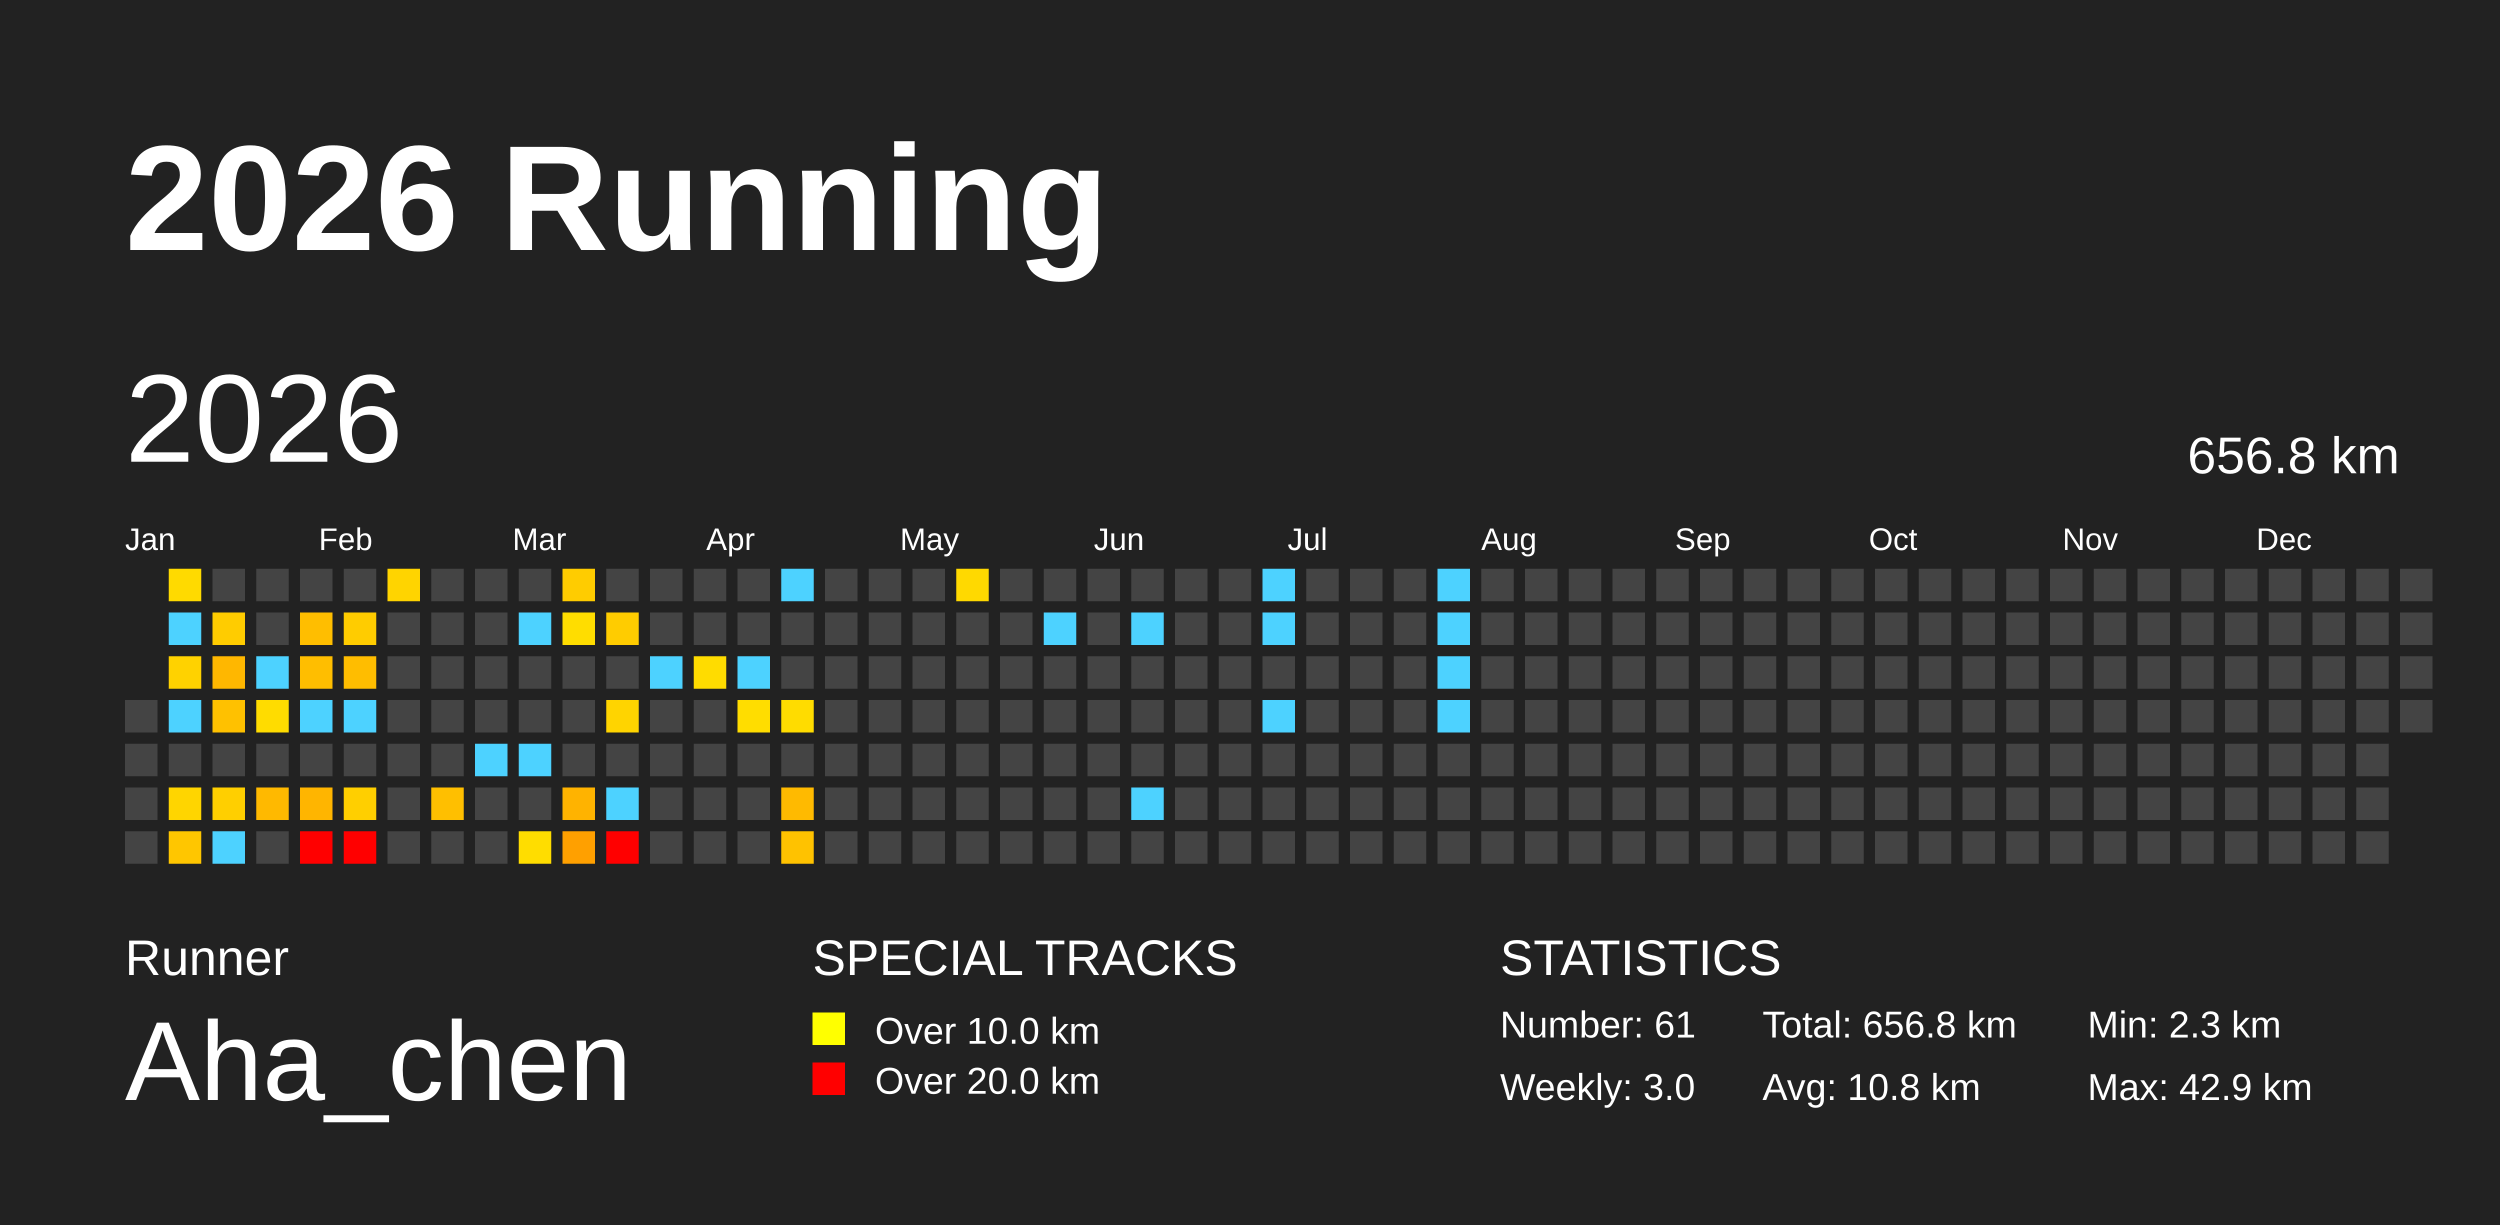
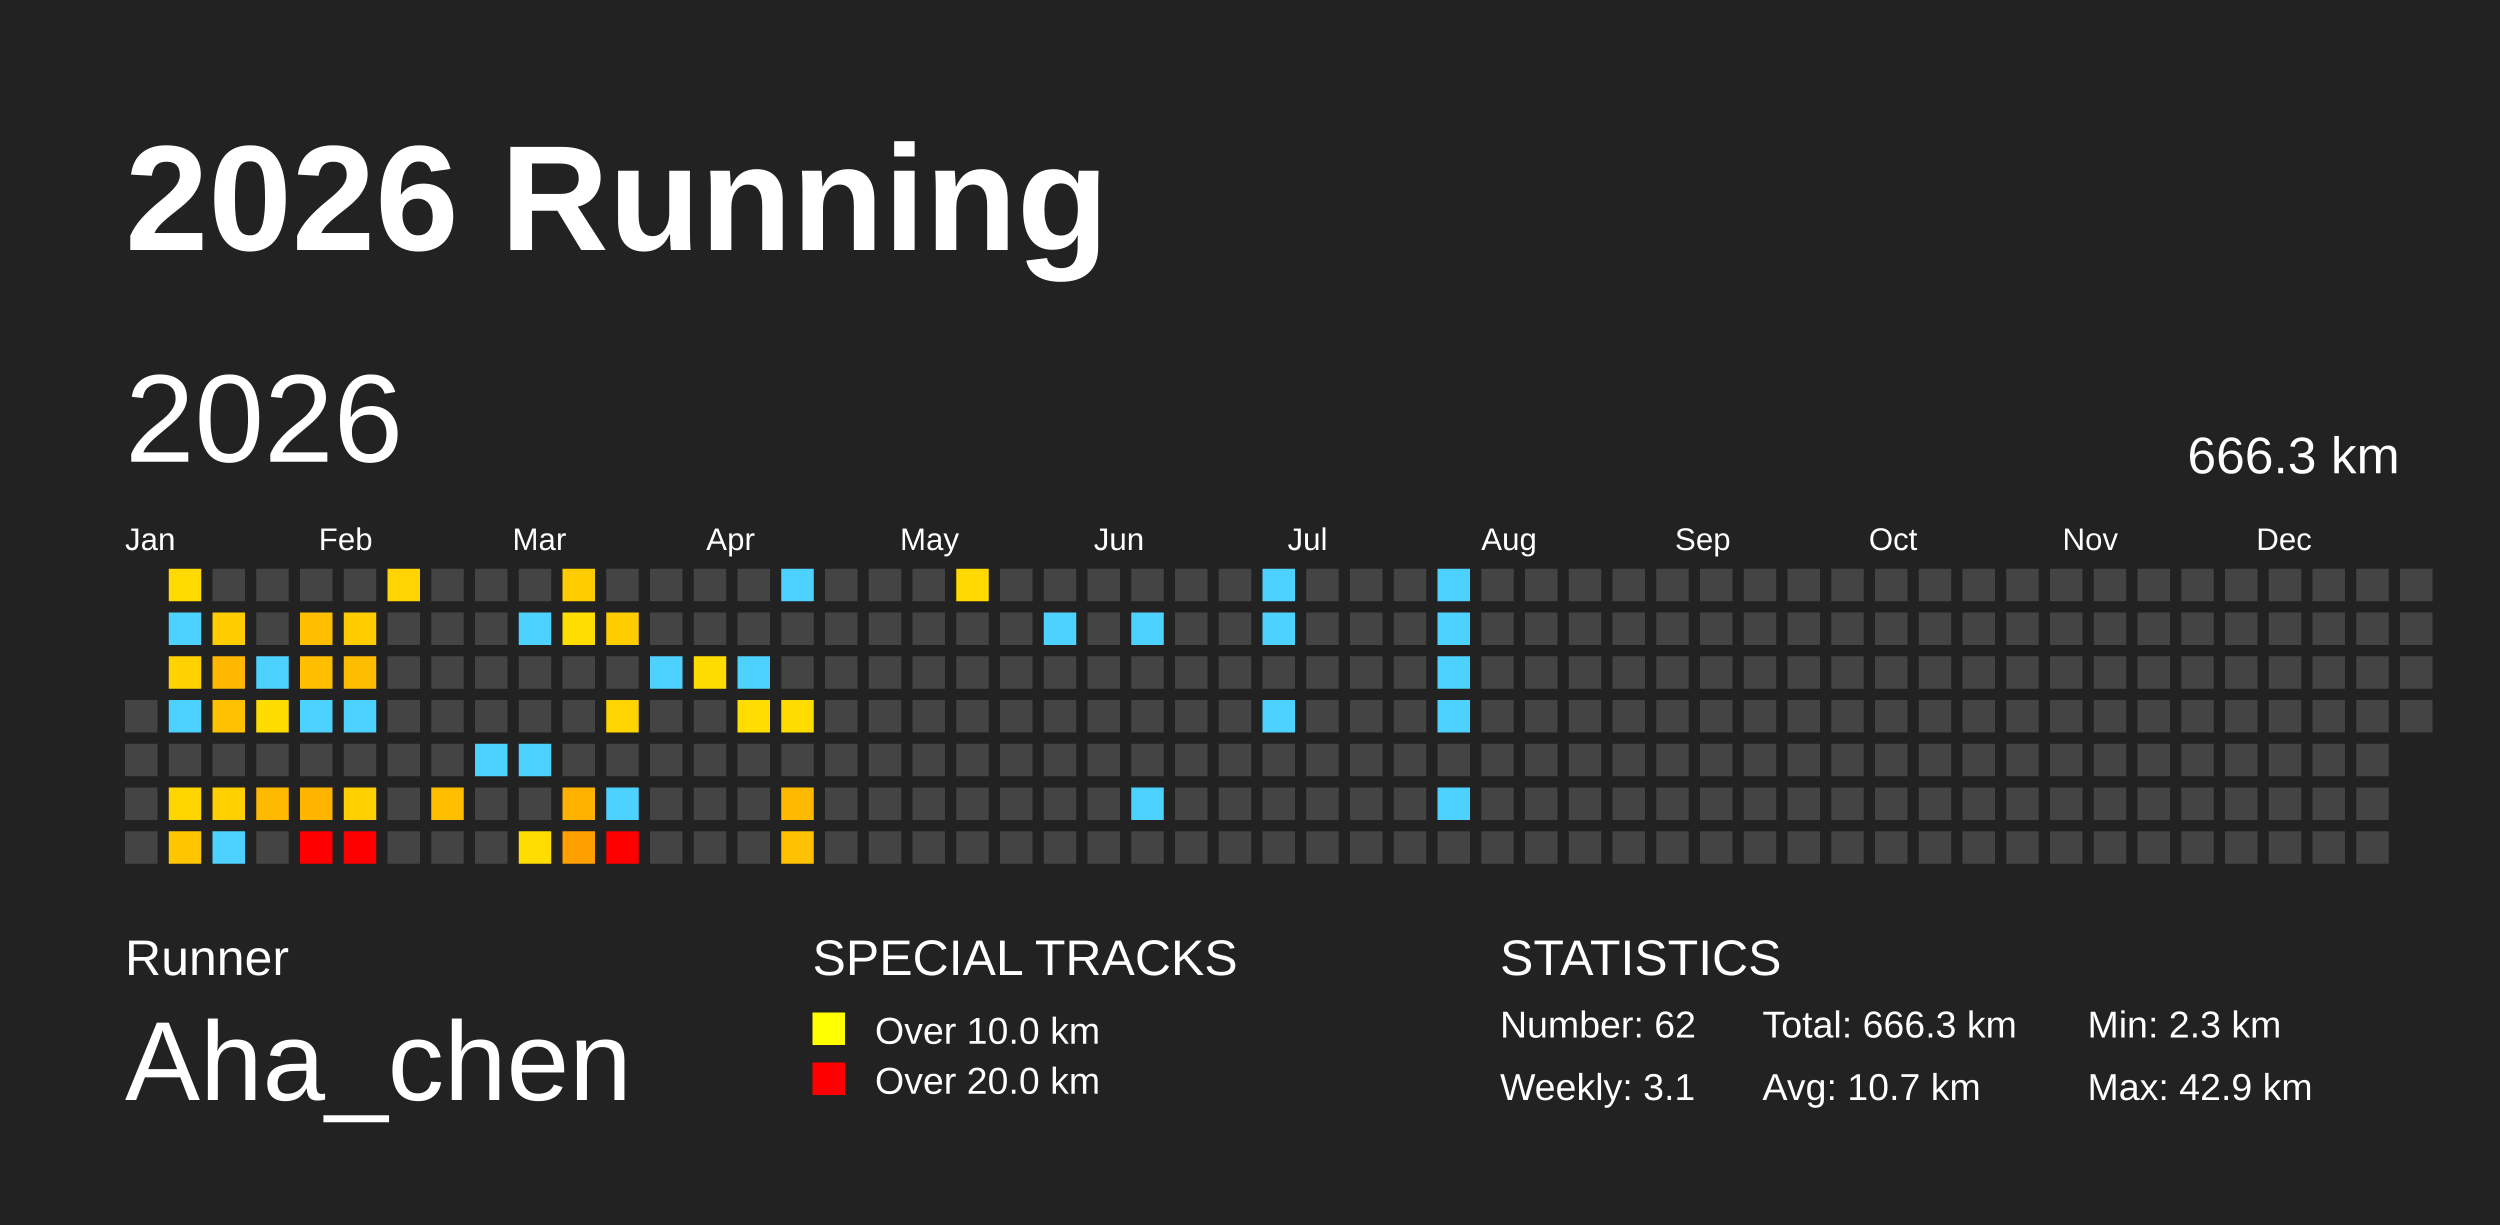
<svg xmlns="http://www.w3.org/2000/svg" baseProfile="full" height="98mm" version="1.1" viewBox="0,0,200,98" width="200mm">
  <defs />
  <rect fill="#222222" height="98" width="200" x="0" y="0" />
  <text fill="#FFFFFF" style="font-size:12px; font-family:Arial; font-weight:bold;" x="10" y="20">2026 Running</text>
  <text fill="#FFFFFF" style="font-size:4px; font-family:Arial" x="10" y="78">Runner</text>
  <text fill="#FFFFFF" style="font-size:9px; font-family:Arial" x="10" y="88">Aha_chen</text>
  <text fill="#FFFFFF" style="font-size:4px; font-family:Arial" x="65" y="78">SPECIAL TRACKS</text>
  <rect fill="yellow" height="2.6" width="2.6" x="65" y="81" />
  <text fill="#FFFFFF" style="font-size:3px; font-family:Arial" x="70" y="83.5">Over 10.0 km</text>
  <rect fill="red" height="2.6" width="2.6" x="65" y="85" />
  <text fill="#FFFFFF" style="font-size:3px; font-family:Arial" x="70" y="87.5">Over 20.0 km</text>
  <text fill="#FFFFFF" style="font-size:4px; font-family:Arial" x="120" y="78">STATISTICS</text>
-   <text fill="#FFFFFF" style="font-size:3px; font-family:Arial" x="120" y="83">Number: 61</text>
-   <text fill="#FFFFFF" style="font-size:3px; font-family:Arial" x="120" y="88">Weekly: 3.0</text>
-   <text fill="#FFFFFF" style="font-size:3px; font-family:Arial" x="141" y="83">Total: 656.8 km</text>
-   <text fill="#FFFFFF" style="font-size:3px; font-family:Arial" x="141" y="88">Avg: 10.8 km</text>
+   <text fill="#FFFFFF" style="font-size:3px; font-family:Arial" x="120" y="83">Number: 62</text>
+   <text fill="#FFFFFF" style="font-size:3px; font-family:Arial" x="120" y="88">Weekly: 3.1</text>
+   <text fill="#FFFFFF" style="font-size:3px; font-family:Arial" x="141" y="83">Total: 666.3 km</text>
+   <text fill="#FFFFFF" style="font-size:3px; font-family:Arial" x="141" y="88">Avg: 10.7 km</text>
  <text fill="#FFFFFF" style="font-size:3px; font-family:Arial" x="167" y="83">Min: 2.3 km</text>
  <text fill="#FFFFFF" style="font-size:3px; font-family:Arial" x="167" y="88">Max: 42.9 km</text>
  <text dominant-baseline="hanging" fill="#FFFFFF" style="font-size:10.0px; font-family:Arial;" x="10" y="30">2026</text>
-   <text dominant-baseline="hanging" fill="#FFFFFF" style="font-size:4.125px; font-family:Arial;" x="175" y="35">656.8 km</text>
+   <text dominant-baseline="hanging" fill="#FFFFFF" style="font-size:4.125px; font-family:Arial;" x="175" y="35">666.3 km</text>
  <text fill="#FFFFFF" style="font-size:2.5px; font-family:Arial" x="10.0" y="44">Jan</text>
  <text fill="#FFFFFF" style="font-size:2.5px; font-family:Arial" x="25.5" y="44">Feb</text>
  <text fill="#FFFFFF" style="font-size:2.5px; font-family:Arial" x="41.0" y="44">Mar</text>
  <text fill="#FFFFFF" style="font-size:2.5px; font-family:Arial" x="56.5" y="44">Apr</text>
  <text fill="#FFFFFF" style="font-size:2.5px; font-family:Arial" x="72.0" y="44">May</text>
  <text fill="#FFFFFF" style="font-size:2.5px; font-family:Arial" x="87.5" y="44">Jun</text>
  <text fill="#FFFFFF" style="font-size:2.5px; font-family:Arial" x="103.0" y="44">Jul</text>
  <text fill="#FFFFFF" style="font-size:2.5px; font-family:Arial" x="118.5" y="44">Aug</text>
  <text fill="#FFFFFF" style="font-size:2.5px; font-family:Arial" x="134.0" y="44">Sep</text>
  <text fill="#FFFFFF" style="font-size:2.5px; font-family:Arial" x="149.5" y="44">Oct</text>
  <text fill="#FFFFFF" style="font-size:2.5px; font-family:Arial" x="165.0" y="44">Nov</text>
  <text fill="#FFFFFF" style="font-size:2.5px; font-family:Arial" x="180.5" y="44">Dec</text>
  <rect fill="#444444" height="2.6" width="2.6" x="10.0" y="56.0" />
  <rect fill="#444444" height="2.6" width="2.6" x="10.0" y="59.5" />
  <rect fill="#444444" height="2.6" width="2.6" x="10.0" y="63.0" />
  <rect fill="#444444" height="2.6" width="2.6" x="10.0" y="66.5" />
  <rect fill="#ffda00" height="2.6" width="2.6" x="13.5" y="45.5" />
  <rect fill="#4dd2ff" height="2.6" width="2.6" x="13.5" y="49.0" />
  <rect fill="#ffd200" height="2.6" width="2.6" x="13.5" y="52.5" />
  <rect fill="#4dd2ff" height="2.6" width="2.6" x="13.5" y="56.0" />
  <rect fill="#444444" height="2.6" width="2.6" x="13.5" y="59.5" />
  <rect fill="#ffd500" height="2.6" width="2.6" x="13.5" y="63.0" />
  <rect fill="#ffc600" height="2.6" width="2.6" x="13.5" y="66.5" />
  <rect fill="#444444" height="2.6" width="2.6" x="17.0" y="45.5" />
  <rect fill="#ffcc00" height="2.6" width="2.6" x="17.0" y="49.0" />
  <rect fill="#ffb700" height="2.6" width="2.6" x="17.0" y="52.5" />
  <rect fill="#ffc100" height="2.6" width="2.6" x="17.0" y="56.0" />
  <rect fill="#444444" height="2.6" width="2.6" x="17.0" y="59.5" />
  <rect fill="#ffcf00" height="2.6" width="2.6" x="17.0" y="63.0" />
  <rect fill="#4dd2ff" height="2.6" width="2.6" x="17.0" y="66.5" />
  <rect fill="#444444" height="2.6" width="2.6" x="20.5" y="45.5" />
  <rect fill="#444444" height="2.6" width="2.6" x="20.5" y="49.0" />
  <rect fill="#4dd2ff" height="2.6" width="2.6" x="20.5" y="52.5" />
  <rect fill="#ffdc00" height="2.6" width="2.6" x="20.5" y="56.0" />
  <rect fill="#444444" height="2.6" width="2.6" x="20.5" y="59.5" />
  <rect fill="#ffb900" height="2.6" width="2.6" x="20.5" y="63.0" />
  <rect fill="#444444" height="2.6" width="2.6" x="20.5" y="66.5" />
  <rect fill="#444444" height="2.6" width="2.6" x="24.0" y="45.5" />
  <rect fill="#ffbe00" height="2.6" width="2.6" x="24.0" y="49.0" />
  <rect fill="#ffbe00" height="2.6" width="2.6" x="24.0" y="52.5" />
  <rect fill="#4dd2ff" height="2.6" width="2.6" x="24.0" y="56.0" />
  <rect fill="#444444" height="2.6" width="2.6" x="24.0" y="59.5" />
  <rect fill="#ffb500" height="2.6" width="2.6" x="24.0" y="63.0" />
  <rect fill="red" height="2.6" width="2.6" x="24.0" y="66.5" />
  <rect fill="#444444" height="2.6" width="2.6" x="27.5" y="45.5" />
  <rect fill="#ffcc00" height="2.6" width="2.6" x="27.5" y="49.0" />
  <rect fill="#ffbd00" height="2.6" width="2.6" x="27.5" y="52.5" />
  <rect fill="#4dd2ff" height="2.6" width="2.6" x="27.5" y="56.0" />
  <rect fill="#444444" height="2.6" width="2.6" x="27.5" y="59.5" />
  <rect fill="#ffcf00" height="2.6" width="2.6" x="27.5" y="63.0" />
  <rect fill="red" height="2.6" width="2.6" x="27.5" y="66.5" />
  <rect fill="#ffd400" height="2.6" width="2.6" x="31.0" y="45.5" />
  <rect fill="#444444" height="2.6" width="2.6" x="31.0" y="49.0" />
  <rect fill="#444444" height="2.6" width="2.6" x="31.0" y="52.5" />
  <rect fill="#444444" height="2.6" width="2.6" x="31.0" y="56.0" />
  <rect fill="#444444" height="2.6" width="2.6" x="31.0" y="59.5" />
  <rect fill="#444444" height="2.6" width="2.6" x="31.0" y="63.0" />
  <rect fill="#444444" height="2.6" width="2.6" x="31.0" y="66.5" />
  <rect fill="#444444" height="2.6" width="2.6" x="34.5" y="45.5" />
  <rect fill="#444444" height="2.6" width="2.6" x="34.5" y="49.0" />
  <rect fill="#444444" height="2.6" width="2.6" x="34.5" y="52.5" />
  <rect fill="#444444" height="2.6" width="2.6" x="34.5" y="56.0" />
  <rect fill="#444444" height="2.6" width="2.6" x="34.5" y="59.5" />
  <rect fill="#ffbf00" height="2.6" width="2.6" x="34.5" y="63.0" />
  <rect fill="#444444" height="2.6" width="2.6" x="34.5" y="66.5" />
  <rect fill="#444444" height="2.6" width="2.6" x="38.0" y="45.5" />
  <rect fill="#444444" height="2.6" width="2.6" x="38.0" y="49.0" />
  <rect fill="#444444" height="2.6" width="2.6" x="38.0" y="52.5" />
  <rect fill="#444444" height="2.6" width="2.6" x="38.0" y="56.0" />
  <rect fill="#4dd2ff" height="2.6" width="2.6" x="38.0" y="59.5" />
  <rect fill="#444444" height="2.6" width="2.6" x="38.0" y="63.0" />
  <rect fill="#444444" height="2.6" width="2.6" x="38.0" y="66.5" />
  <rect fill="#444444" height="2.6" width="2.6" x="41.5" y="45.5" />
  <rect fill="#4dd2ff" height="2.6" width="2.6" x="41.5" y="49.0" />
  <rect fill="#444444" height="2.6" width="2.6" x="41.5" y="52.5" />
  <rect fill="#444444" height="2.6" width="2.6" x="41.5" y="56.0" />
  <rect fill="#4dd2ff" height="2.6" width="2.6" x="41.5" y="59.5" />
  <rect fill="#444444" height="2.6" width="2.6" x="41.5" y="63.0" />
  <rect fill="#ffdd00" height="2.6" width="2.6" x="41.5" y="66.5" />
  <rect fill="#ffcc00" height="2.6" width="2.6" x="45.0" y="45.5" />
  <rect fill="#ffdd00" height="2.6" width="2.6" x="45.0" y="49.0" />
  <rect fill="#444444" height="2.6" width="2.6" x="45.0" y="52.5" />
  <rect fill="#444444" height="2.6" width="2.6" x="45.0" y="56.0" />
  <rect fill="#444444" height="2.6" width="2.6" x="45.0" y="59.5" />
  <rect fill="#ffb300" height="2.6" width="2.6" x="45.0" y="63.0" />
  <rect fill="#ffa000" height="2.6" width="2.6" x="45.0" y="66.5" />
  <rect fill="#444444" height="2.6" width="2.6" x="48.5" y="45.5" />
  <rect fill="#ffcc00" height="2.6" width="2.6" x="48.5" y="49.0" />
  <rect fill="#444444" height="2.6" width="2.6" x="48.5" y="52.5" />
  <rect fill="#ffd400" height="2.6" width="2.6" x="48.5" y="56.0" />
  <rect fill="#444444" height="2.6" width="2.6" x="48.5" y="59.5" />
  <rect fill="#4dd2ff" height="2.6" width="2.6" x="48.5" y="63.0" />
  <rect fill="red" height="2.6" width="2.6" x="48.5" y="66.5" />
  <rect fill="#444444" height="2.6" width="2.6" x="52.0" y="45.5" />
  <rect fill="#444444" height="2.6" width="2.6" x="52.0" y="49.0" />
  <rect fill="#4dd2ff" height="2.6" width="2.6" x="52.0" y="52.5" />
  <rect fill="#444444" height="2.6" width="2.6" x="52.0" y="56.0" />
  <rect fill="#444444" height="2.6" width="2.6" x="52.0" y="59.5" />
  <rect fill="#444444" height="2.6" width="2.6" x="52.0" y="63.0" />
  <rect fill="#444444" height="2.6" width="2.6" x="52.0" y="66.5" />
  <rect fill="#444444" height="2.6" width="2.6" x="55.5" y="45.5" />
  <rect fill="#444444" height="2.6" width="2.6" x="55.5" y="49.0" />
  <rect fill="#ffdc00" height="2.6" width="2.6" x="55.5" y="52.5" />
  <rect fill="#444444" height="2.6" width="2.6" x="55.5" y="56.0" />
  <rect fill="#444444" height="2.6" width="2.6" x="55.5" y="59.5" />
  <rect fill="#444444" height="2.6" width="2.6" x="55.5" y="63.0" />
  <rect fill="#444444" height="2.6" width="2.6" x="55.5" y="66.5" />
  <rect fill="#444444" height="2.6" width="2.6" x="59.0" y="45.5" />
  <rect fill="#444444" height="2.6" width="2.6" x="59.0" y="49.0" />
  <rect fill="#4dd2ff" height="2.6" width="2.6" x="59.0" y="52.5" />
  <rect fill="#ffdd00" height="2.6" width="2.6" x="59.0" y="56.0" />
  <rect fill="#444444" height="2.6" width="2.6" x="59.0" y="59.5" />
  <rect fill="#444444" height="2.6" width="2.6" x="59.0" y="63.0" />
  <rect fill="#444444" height="2.6" width="2.6" x="59.0" y="66.5" />
  <rect fill="#4dd2ff" height="2.6" width="2.6" x="62.5" y="45.5" />
  <rect fill="#444444" height="2.6" width="2.6" x="62.5" y="49.0" />
  <rect fill="#444444" height="2.6" width="2.6" x="62.5" y="52.5" />
  <rect fill="#ffdc00" height="2.6" width="2.6" x="62.5" y="56.0" />
  <rect fill="#444444" height="2.6" width="2.6" x="62.5" y="59.5" />
  <rect fill="#ffba00" height="2.6" width="2.6" x="62.5" y="63.0" />
  <rect fill="#ffc200" height="2.6" width="2.6" x="62.5" y="66.5" />
  <rect fill="#444444" height="2.6" width="2.6" x="66.0" y="45.5" />
  <rect fill="#444444" height="2.6" width="2.6" x="66.0" y="49.0" />
  <rect fill="#444444" height="2.6" width="2.6" x="66.0" y="52.5" />
  <rect fill="#444444" height="2.6" width="2.6" x="66.0" y="56.0" />
  <rect fill="#444444" height="2.6" width="2.6" x="66.0" y="59.5" />
  <rect fill="#444444" height="2.6" width="2.6" x="66.0" y="63.0" />
  <rect fill="#444444" height="2.6" width="2.6" x="66.0" y="66.5" />
  <rect fill="#444444" height="2.6" width="2.6" x="69.5" y="45.5" />
  <rect fill="#444444" height="2.6" width="2.6" x="69.5" y="49.0" />
  <rect fill="#444444" height="2.6" width="2.6" x="69.5" y="52.5" />
  <rect fill="#444444" height="2.6" width="2.6" x="69.5" y="56.0" />
  <rect fill="#444444" height="2.6" width="2.6" x="69.5" y="59.5" />
  <rect fill="#444444" height="2.6" width="2.6" x="69.5" y="63.0" />
  <rect fill="#444444" height="2.6" width="2.6" x="69.5" y="66.5" />
  <rect fill="#444444" height="2.6" width="2.6" x="73.0" y="45.5" />
  <rect fill="#444444" height="2.6" width="2.6" x="73.0" y="49.0" />
  <rect fill="#444444" height="2.6" width="2.6" x="73.0" y="52.5" />
  <rect fill="#444444" height="2.6" width="2.6" x="73.0" y="56.0" />
  <rect fill="#444444" height="2.6" width="2.6" x="73.0" y="59.5" />
  <rect fill="#444444" height="2.6" width="2.6" x="73.0" y="63.0" />
  <rect fill="#444444" height="2.6" width="2.6" x="73.0" y="66.5" />
  <rect fill="#ffd900" height="2.6" width="2.6" x="76.5" y="45.5" />
  <rect fill="#444444" height="2.6" width="2.6" x="76.5" y="49.0" />
  <rect fill="#444444" height="2.6" width="2.6" x="76.5" y="52.5" />
  <rect fill="#444444" height="2.6" width="2.6" x="76.5" y="56.0" />
  <rect fill="#444444" height="2.6" width="2.6" x="76.5" y="59.5" />
  <rect fill="#444444" height="2.6" width="2.6" x="76.5" y="63.0" />
  <rect fill="#444444" height="2.6" width="2.6" x="76.5" y="66.5" />
  <rect fill="#444444" height="2.6" width="2.6" x="80.0" y="45.5" />
  <rect fill="#444444" height="2.6" width="2.6" x="80.0" y="49.0" />
  <rect fill="#444444" height="2.6" width="2.6" x="80.0" y="52.5" />
  <rect fill="#444444" height="2.6" width="2.6" x="80.0" y="56.0" />
  <rect fill="#444444" height="2.6" width="2.6" x="80.0" y="59.5" />
  <rect fill="#444444" height="2.6" width="2.6" x="80.0" y="63.0" />
  <rect fill="#444444" height="2.6" width="2.6" x="80.0" y="66.5" />
  <rect fill="#444444" height="2.6" width="2.6" x="83.5" y="45.5" />
  <rect fill="#4dd2ff" height="2.6" width="2.6" x="83.5" y="49.0" />
  <rect fill="#444444" height="2.6" width="2.6" x="83.5" y="52.5" />
  <rect fill="#444444" height="2.6" width="2.6" x="83.5" y="56.0" />
  <rect fill="#444444" height="2.6" width="2.6" x="83.5" y="59.5" />
  <rect fill="#444444" height="2.6" width="2.6" x="83.5" y="63.0" />
  <rect fill="#444444" height="2.6" width="2.6" x="83.5" y="66.5" />
  <rect fill="#444444" height="2.6" width="2.6" x="87.0" y="45.5" />
  <rect fill="#444444" height="2.6" width="2.6" x="87.0" y="49.0" />
  <rect fill="#444444" height="2.6" width="2.6" x="87.0" y="52.5" />
  <rect fill="#444444" height="2.6" width="2.6" x="87.0" y="56.0" />
  <rect fill="#444444" height="2.6" width="2.6" x="87.0" y="59.5" />
  <rect fill="#444444" height="2.6" width="2.6" x="87.0" y="63.0" />
  <rect fill="#444444" height="2.6" width="2.6" x="87.0" y="66.5" />
  <rect fill="#444444" height="2.6" width="2.6" x="90.5" y="45.5" />
  <rect fill="#4dd2ff" height="2.6" width="2.6" x="90.5" y="49.0" />
  <rect fill="#444444" height="2.6" width="2.6" x="90.5" y="52.5" />
  <rect fill="#444444" height="2.6" width="2.6" x="90.5" y="56.0" />
  <rect fill="#444444" height="2.6" width="2.6" x="90.5" y="59.5" />
  <rect fill="#4dd2ff" height="2.6" width="2.6" x="90.5" y="63.0" />
  <rect fill="#444444" height="2.6" width="2.6" x="90.5" y="66.5" />
  <rect fill="#444444" height="2.6" width="2.6" x="94.0" y="45.5" />
  <rect fill="#444444" height="2.6" width="2.6" x="94.0" y="49.0" />
  <rect fill="#444444" height="2.6" width="2.6" x="94.0" y="52.5" />
  <rect fill="#444444" height="2.6" width="2.6" x="94.0" y="56.0" />
  <rect fill="#444444" height="2.6" width="2.6" x="94.0" y="59.5" />
  <rect fill="#444444" height="2.6" width="2.6" x="94.0" y="63.0" />
  <rect fill="#444444" height="2.6" width="2.6" x="94.0" y="66.5" />
  <rect fill="#444444" height="2.6" width="2.6" x="97.5" y="45.5" />
  <rect fill="#444444" height="2.6" width="2.6" x="97.5" y="49.0" />
  <rect fill="#444444" height="2.6" width="2.6" x="97.5" y="52.5" />
  <rect fill="#444444" height="2.6" width="2.6" x="97.5" y="56.0" />
  <rect fill="#444444" height="2.6" width="2.6" x="97.5" y="59.5" />
  <rect fill="#444444" height="2.6" width="2.6" x="97.5" y="63.0" />
  <rect fill="#444444" height="2.6" width="2.6" x="97.5" y="66.5" />
  <rect fill="#4dd2ff" height="2.6" width="2.6" x="101.0" y="45.5" />
  <rect fill="#4dd2ff" height="2.6" width="2.6" x="101.0" y="49.0" />
  <rect fill="#444444" height="2.6" width="2.6" x="101.0" y="52.5" />
  <rect fill="#4dd2ff" height="2.6" width="2.6" x="101.0" y="56.0" />
  <rect fill="#444444" height="2.6" width="2.6" x="101.0" y="59.5" />
  <rect fill="#444444" height="2.6" width="2.6" x="101.0" y="63.0" />
  <rect fill="#444444" height="2.6" width="2.6" x="101.0" y="66.5" />
  <rect fill="#444444" height="2.6" width="2.6" x="104.5" y="45.5" />
  <rect fill="#444444" height="2.6" width="2.6" x="104.5" y="49.0" />
  <rect fill="#444444" height="2.6" width="2.6" x="104.5" y="52.5" />
  <rect fill="#444444" height="2.6" width="2.6" x="104.5" y="56.0" />
  <rect fill="#444444" height="2.6" width="2.6" x="104.5" y="59.5" />
  <rect fill="#444444" height="2.6" width="2.6" x="104.5" y="63.0" />
  <rect fill="#444444" height="2.6" width="2.6" x="104.5" y="66.5" />
  <rect fill="#444444" height="2.6" width="2.6" x="108.0" y="45.5" />
  <rect fill="#444444" height="2.6" width="2.6" x="108.0" y="49.0" />
  <rect fill="#444444" height="2.6" width="2.6" x="108.0" y="52.5" />
  <rect fill="#444444" height="2.6" width="2.6" x="108.0" y="56.0" />
  <rect fill="#444444" height="2.6" width="2.6" x="108.0" y="59.5" />
  <rect fill="#444444" height="2.6" width="2.6" x="108.0" y="63.0" />
  <rect fill="#444444" height="2.6" width="2.6" x="108.0" y="66.5" />
  <rect fill="#444444" height="2.6" width="2.6" x="111.5" y="45.5" />
  <rect fill="#444444" height="2.6" width="2.6" x="111.5" y="49.0" />
  <rect fill="#444444" height="2.6" width="2.6" x="111.5" y="52.5" />
  <rect fill="#444444" height="2.6" width="2.6" x="111.5" y="56.0" />
  <rect fill="#444444" height="2.6" width="2.6" x="111.5" y="59.5" />
  <rect fill="#444444" height="2.6" width="2.6" x="111.5" y="63.0" />
  <rect fill="#444444" height="2.6" width="2.6" x="111.5" y="66.5" />
  <rect fill="#4dd2ff" height="2.6" width="2.6" x="115.0" y="45.5" />
  <rect fill="#4dd2ff" height="2.6" width="2.6" x="115.0" y="49.0" />
  <rect fill="#4dd2ff" height="2.6" width="2.6" x="115.0" y="52.5" />
  <rect fill="#4dd2ff" height="2.6" width="2.6" x="115.0" y="56.0" />
  <rect fill="#444444" height="2.6" width="2.6" x="115.0" y="59.5" />
-   <rect fill="#444444" height="2.6" width="2.6" x="115.0" y="63.0" />
+   <rect fill="#4dd2ff" height="2.6" width="2.6" x="115.0" y="63.0" />
  <rect fill="#444444" height="2.6" width="2.6" x="115.0" y="66.5" />
  <rect fill="#444444" height="2.6" width="2.6" x="118.5" y="45.5" />
  <rect fill="#444444" height="2.6" width="2.6" x="118.5" y="49.0" />
  <rect fill="#444444" height="2.6" width="2.6" x="118.5" y="52.5" />
  <rect fill="#444444" height="2.6" width="2.6" x="118.5" y="56.0" />
  <rect fill="#444444" height="2.6" width="2.6" x="118.5" y="59.5" />
  <rect fill="#444444" height="2.6" width="2.6" x="118.5" y="63.0" />
  <rect fill="#444444" height="2.6" width="2.6" x="118.5" y="66.5" />
  <rect fill="#444444" height="2.6" width="2.6" x="122.0" y="45.5" />
  <rect fill="#444444" height="2.6" width="2.6" x="122.0" y="49.0" />
  <rect fill="#444444" height="2.6" width="2.6" x="122.0" y="52.5" />
  <rect fill="#444444" height="2.6" width="2.6" x="122.0" y="56.0" />
  <rect fill="#444444" height="2.6" width="2.6" x="122.0" y="59.5" />
  <rect fill="#444444" height="2.6" width="2.6" x="122.0" y="63.0" />
  <rect fill="#444444" height="2.6" width="2.6" x="122.0" y="66.5" />
  <rect fill="#444444" height="2.6" width="2.6" x="125.5" y="45.5" />
  <rect fill="#444444" height="2.6" width="2.6" x="125.5" y="49.0" />
  <rect fill="#444444" height="2.6" width="2.6" x="125.5" y="52.5" />
  <rect fill="#444444" height="2.6" width="2.6" x="125.5" y="56.0" />
  <rect fill="#444444" height="2.6" width="2.6" x="125.5" y="59.5" />
  <rect fill="#444444" height="2.6" width="2.6" x="125.5" y="63.0" />
  <rect fill="#444444" height="2.6" width="2.6" x="125.5" y="66.5" />
  <rect fill="#444444" height="2.6" width="2.6" x="129.0" y="45.5" />
  <rect fill="#444444" height="2.6" width="2.6" x="129.0" y="49.0" />
  <rect fill="#444444" height="2.6" width="2.6" x="129.0" y="52.5" />
  <rect fill="#444444" height="2.6" width="2.6" x="129.0" y="56.0" />
  <rect fill="#444444" height="2.6" width="2.6" x="129.0" y="59.5" />
  <rect fill="#444444" height="2.6" width="2.6" x="129.0" y="63.0" />
  <rect fill="#444444" height="2.6" width="2.6" x="129.0" y="66.5" />
  <rect fill="#444444" height="2.6" width="2.6" x="132.5" y="45.5" />
  <rect fill="#444444" height="2.6" width="2.6" x="132.5" y="49.0" />
  <rect fill="#444444" height="2.6" width="2.6" x="132.5" y="52.5" />
  <rect fill="#444444" height="2.6" width="2.6" x="132.5" y="56.0" />
  <rect fill="#444444" height="2.6" width="2.6" x="132.5" y="59.5" />
  <rect fill="#444444" height="2.6" width="2.6" x="132.5" y="63.0" />
  <rect fill="#444444" height="2.6" width="2.6" x="132.5" y="66.5" />
  <rect fill="#444444" height="2.6" width="2.6" x="136.0" y="45.5" />
  <rect fill="#444444" height="2.6" width="2.6" x="136.0" y="49.0" />
  <rect fill="#444444" height="2.6" width="2.6" x="136.0" y="52.5" />
  <rect fill="#444444" height="2.6" width="2.6" x="136.0" y="56.0" />
  <rect fill="#444444" height="2.6" width="2.6" x="136.0" y="59.5" />
  <rect fill="#444444" height="2.6" width="2.6" x="136.0" y="63.0" />
  <rect fill="#444444" height="2.6" width="2.6" x="136.0" y="66.5" />
  <rect fill="#444444" height="2.6" width="2.6" x="139.5" y="45.5" />
  <rect fill="#444444" height="2.6" width="2.6" x="139.5" y="49.0" />
  <rect fill="#444444" height="2.6" width="2.6" x="139.5" y="52.5" />
  <rect fill="#444444" height="2.6" width="2.6" x="139.5" y="56.0" />
  <rect fill="#444444" height="2.6" width="2.6" x="139.5" y="59.5" />
  <rect fill="#444444" height="2.6" width="2.6" x="139.5" y="63.0" />
  <rect fill="#444444" height="2.6" width="2.6" x="139.5" y="66.5" />
  <rect fill="#444444" height="2.6" width="2.6" x="143.0" y="45.5" />
  <rect fill="#444444" height="2.6" width="2.6" x="143.0" y="49.0" />
  <rect fill="#444444" height="2.6" width="2.6" x="143.0" y="52.5" />
  <rect fill="#444444" height="2.6" width="2.6" x="143.0" y="56.0" />
  <rect fill="#444444" height="2.6" width="2.6" x="143.0" y="59.5" />
  <rect fill="#444444" height="2.6" width="2.6" x="143.0" y="63.0" />
  <rect fill="#444444" height="2.6" width="2.6" x="143.0" y="66.5" />
  <rect fill="#444444" height="2.6" width="2.6" x="146.5" y="45.5" />
  <rect fill="#444444" height="2.6" width="2.6" x="146.5" y="49.0" />
  <rect fill="#444444" height="2.6" width="2.6" x="146.5" y="52.5" />
  <rect fill="#444444" height="2.6" width="2.6" x="146.5" y="56.0" />
  <rect fill="#444444" height="2.6" width="2.6" x="146.5" y="59.5" />
  <rect fill="#444444" height="2.6" width="2.6" x="146.5" y="63.0" />
  <rect fill="#444444" height="2.6" width="2.6" x="146.5" y="66.5" />
  <rect fill="#444444" height="2.6" width="2.6" x="150.0" y="45.5" />
  <rect fill="#444444" height="2.6" width="2.6" x="150.0" y="49.0" />
  <rect fill="#444444" height="2.6" width="2.6" x="150.0" y="52.5" />
  <rect fill="#444444" height="2.6" width="2.6" x="150.0" y="56.0" />
  <rect fill="#444444" height="2.6" width="2.6" x="150.0" y="59.5" />
  <rect fill="#444444" height="2.6" width="2.6" x="150.0" y="63.0" />
  <rect fill="#444444" height="2.6" width="2.6" x="150.0" y="66.5" />
  <rect fill="#444444" height="2.6" width="2.6" x="153.5" y="45.5" />
  <rect fill="#444444" height="2.6" width="2.6" x="153.5" y="49.0" />
  <rect fill="#444444" height="2.6" width="2.6" x="153.5" y="52.5" />
  <rect fill="#444444" height="2.6" width="2.6" x="153.5" y="56.0" />
  <rect fill="#444444" height="2.6" width="2.6" x="153.5" y="59.5" />
  <rect fill="#444444" height="2.6" width="2.6" x="153.5" y="63.0" />
  <rect fill="#444444" height="2.6" width="2.6" x="153.5" y="66.5" />
  <rect fill="#444444" height="2.6" width="2.6" x="157.0" y="45.5" />
  <rect fill="#444444" height="2.6" width="2.6" x="157.0" y="49.0" />
  <rect fill="#444444" height="2.6" width="2.6" x="157.0" y="52.5" />
  <rect fill="#444444" height="2.6" width="2.6" x="157.0" y="56.0" />
  <rect fill="#444444" height="2.6" width="2.6" x="157.0" y="59.5" />
  <rect fill="#444444" height="2.6" width="2.6" x="157.0" y="63.0" />
  <rect fill="#444444" height="2.6" width="2.6" x="157.0" y="66.5" />
  <rect fill="#444444" height="2.6" width="2.6" x="160.5" y="45.5" />
  <rect fill="#444444" height="2.6" width="2.6" x="160.5" y="49.0" />
  <rect fill="#444444" height="2.6" width="2.6" x="160.5" y="52.5" />
  <rect fill="#444444" height="2.6" width="2.6" x="160.5" y="56.0" />
  <rect fill="#444444" height="2.6" width="2.6" x="160.5" y="59.5" />
  <rect fill="#444444" height="2.6" width="2.6" x="160.5" y="63.0" />
  <rect fill="#444444" height="2.6" width="2.6" x="160.5" y="66.5" />
  <rect fill="#444444" height="2.6" width="2.6" x="164.0" y="45.5" />
  <rect fill="#444444" height="2.6" width="2.6" x="164.0" y="49.0" />
  <rect fill="#444444" height="2.6" width="2.6" x="164.0" y="52.5" />
  <rect fill="#444444" height="2.6" width="2.6" x="164.0" y="56.0" />
  <rect fill="#444444" height="2.6" width="2.6" x="164.0" y="59.5" />
  <rect fill="#444444" height="2.6" width="2.6" x="164.0" y="63.0" />
  <rect fill="#444444" height="2.6" width="2.6" x="164.0" y="66.5" />
  <rect fill="#444444" height="2.6" width="2.6" x="167.5" y="45.5" />
  <rect fill="#444444" height="2.6" width="2.6" x="167.5" y="49.0" />
  <rect fill="#444444" height="2.6" width="2.6" x="167.5" y="52.5" />
  <rect fill="#444444" height="2.6" width="2.6" x="167.5" y="56.0" />
  <rect fill="#444444" height="2.6" width="2.6" x="167.5" y="59.5" />
  <rect fill="#444444" height="2.6" width="2.6" x="167.5" y="63.0" />
  <rect fill="#444444" height="2.6" width="2.6" x="167.5" y="66.5" />
  <rect fill="#444444" height="2.6" width="2.6" x="171.0" y="45.5" />
  <rect fill="#444444" height="2.6" width="2.6" x="171.0" y="49.0" />
  <rect fill="#444444" height="2.6" width="2.6" x="171.0" y="52.5" />
  <rect fill="#444444" height="2.6" width="2.6" x="171.0" y="56.0" />
  <rect fill="#444444" height="2.6" width="2.6" x="171.0" y="59.5" />
  <rect fill="#444444" height="2.6" width="2.6" x="171.0" y="63.0" />
  <rect fill="#444444" height="2.6" width="2.6" x="171.0" y="66.5" />
  <rect fill="#444444" height="2.6" width="2.6" x="174.5" y="45.5" />
  <rect fill="#444444" height="2.6" width="2.6" x="174.5" y="49.0" />
  <rect fill="#444444" height="2.6" width="2.6" x="174.5" y="52.5" />
  <rect fill="#444444" height="2.6" width="2.6" x="174.5" y="56.0" />
  <rect fill="#444444" height="2.6" width="2.6" x="174.5" y="59.5" />
  <rect fill="#444444" height="2.6" width="2.6" x="174.5" y="63.0" />
  <rect fill="#444444" height="2.6" width="2.6" x="174.5" y="66.5" />
  <rect fill="#444444" height="2.6" width="2.6" x="178.0" y="45.5" />
  <rect fill="#444444" height="2.6" width="2.6" x="178.0" y="49.0" />
  <rect fill="#444444" height="2.6" width="2.6" x="178.0" y="52.5" />
  <rect fill="#444444" height="2.6" width="2.6" x="178.0" y="56.0" />
  <rect fill="#444444" height="2.6" width="2.6" x="178.0" y="59.5" />
  <rect fill="#444444" height="2.6" width="2.6" x="178.0" y="63.0" />
  <rect fill="#444444" height="2.6" width="2.6" x="178.0" y="66.5" />
  <rect fill="#444444" height="2.6" width="2.6" x="181.5" y="45.5" />
  <rect fill="#444444" height="2.6" width="2.6" x="181.5" y="49.0" />
  <rect fill="#444444" height="2.6" width="2.6" x="181.5" y="52.5" />
  <rect fill="#444444" height="2.6" width="2.6" x="181.5" y="56.0" />
  <rect fill="#444444" height="2.6" width="2.6" x="181.5" y="59.5" />
  <rect fill="#444444" height="2.6" width="2.6" x="181.5" y="63.0" />
  <rect fill="#444444" height="2.6" width="2.6" x="181.5" y="66.5" />
  <rect fill="#444444" height="2.6" width="2.6" x="185.0" y="45.5" />
  <rect fill="#444444" height="2.6" width="2.6" x="185.0" y="49.0" />
  <rect fill="#444444" height="2.6" width="2.6" x="185.0" y="52.5" />
  <rect fill="#444444" height="2.6" width="2.6" x="185.0" y="56.0" />
  <rect fill="#444444" height="2.6" width="2.6" x="185.0" y="59.5" />
  <rect fill="#444444" height="2.6" width="2.6" x="185.0" y="63.0" />
  <rect fill="#444444" height="2.6" width="2.6" x="185.0" y="66.5" />
  <rect fill="#444444" height="2.6" width="2.6" x="188.5" y="45.5" />
  <rect fill="#444444" height="2.6" width="2.6" x="188.5" y="49.0" />
  <rect fill="#444444" height="2.6" width="2.6" x="188.5" y="52.5" />
  <rect fill="#444444" height="2.6" width="2.6" x="188.5" y="56.0" />
  <rect fill="#444444" height="2.6" width="2.6" x="188.5" y="59.5" />
  <rect fill="#444444" height="2.6" width="2.6" x="188.5" y="63.0" />
  <rect fill="#444444" height="2.6" width="2.6" x="188.5" y="66.5" />
  <rect fill="#444444" height="2.6" width="2.6" x="192.0" y="45.5" />
  <rect fill="#444444" height="2.6" width="2.6" x="192.0" y="49.0" />
  <rect fill="#444444" height="2.6" width="2.6" x="192.0" y="52.5" />
  <rect fill="#444444" height="2.6" width="2.6" x="192.0" y="56.0" />
</svg>
